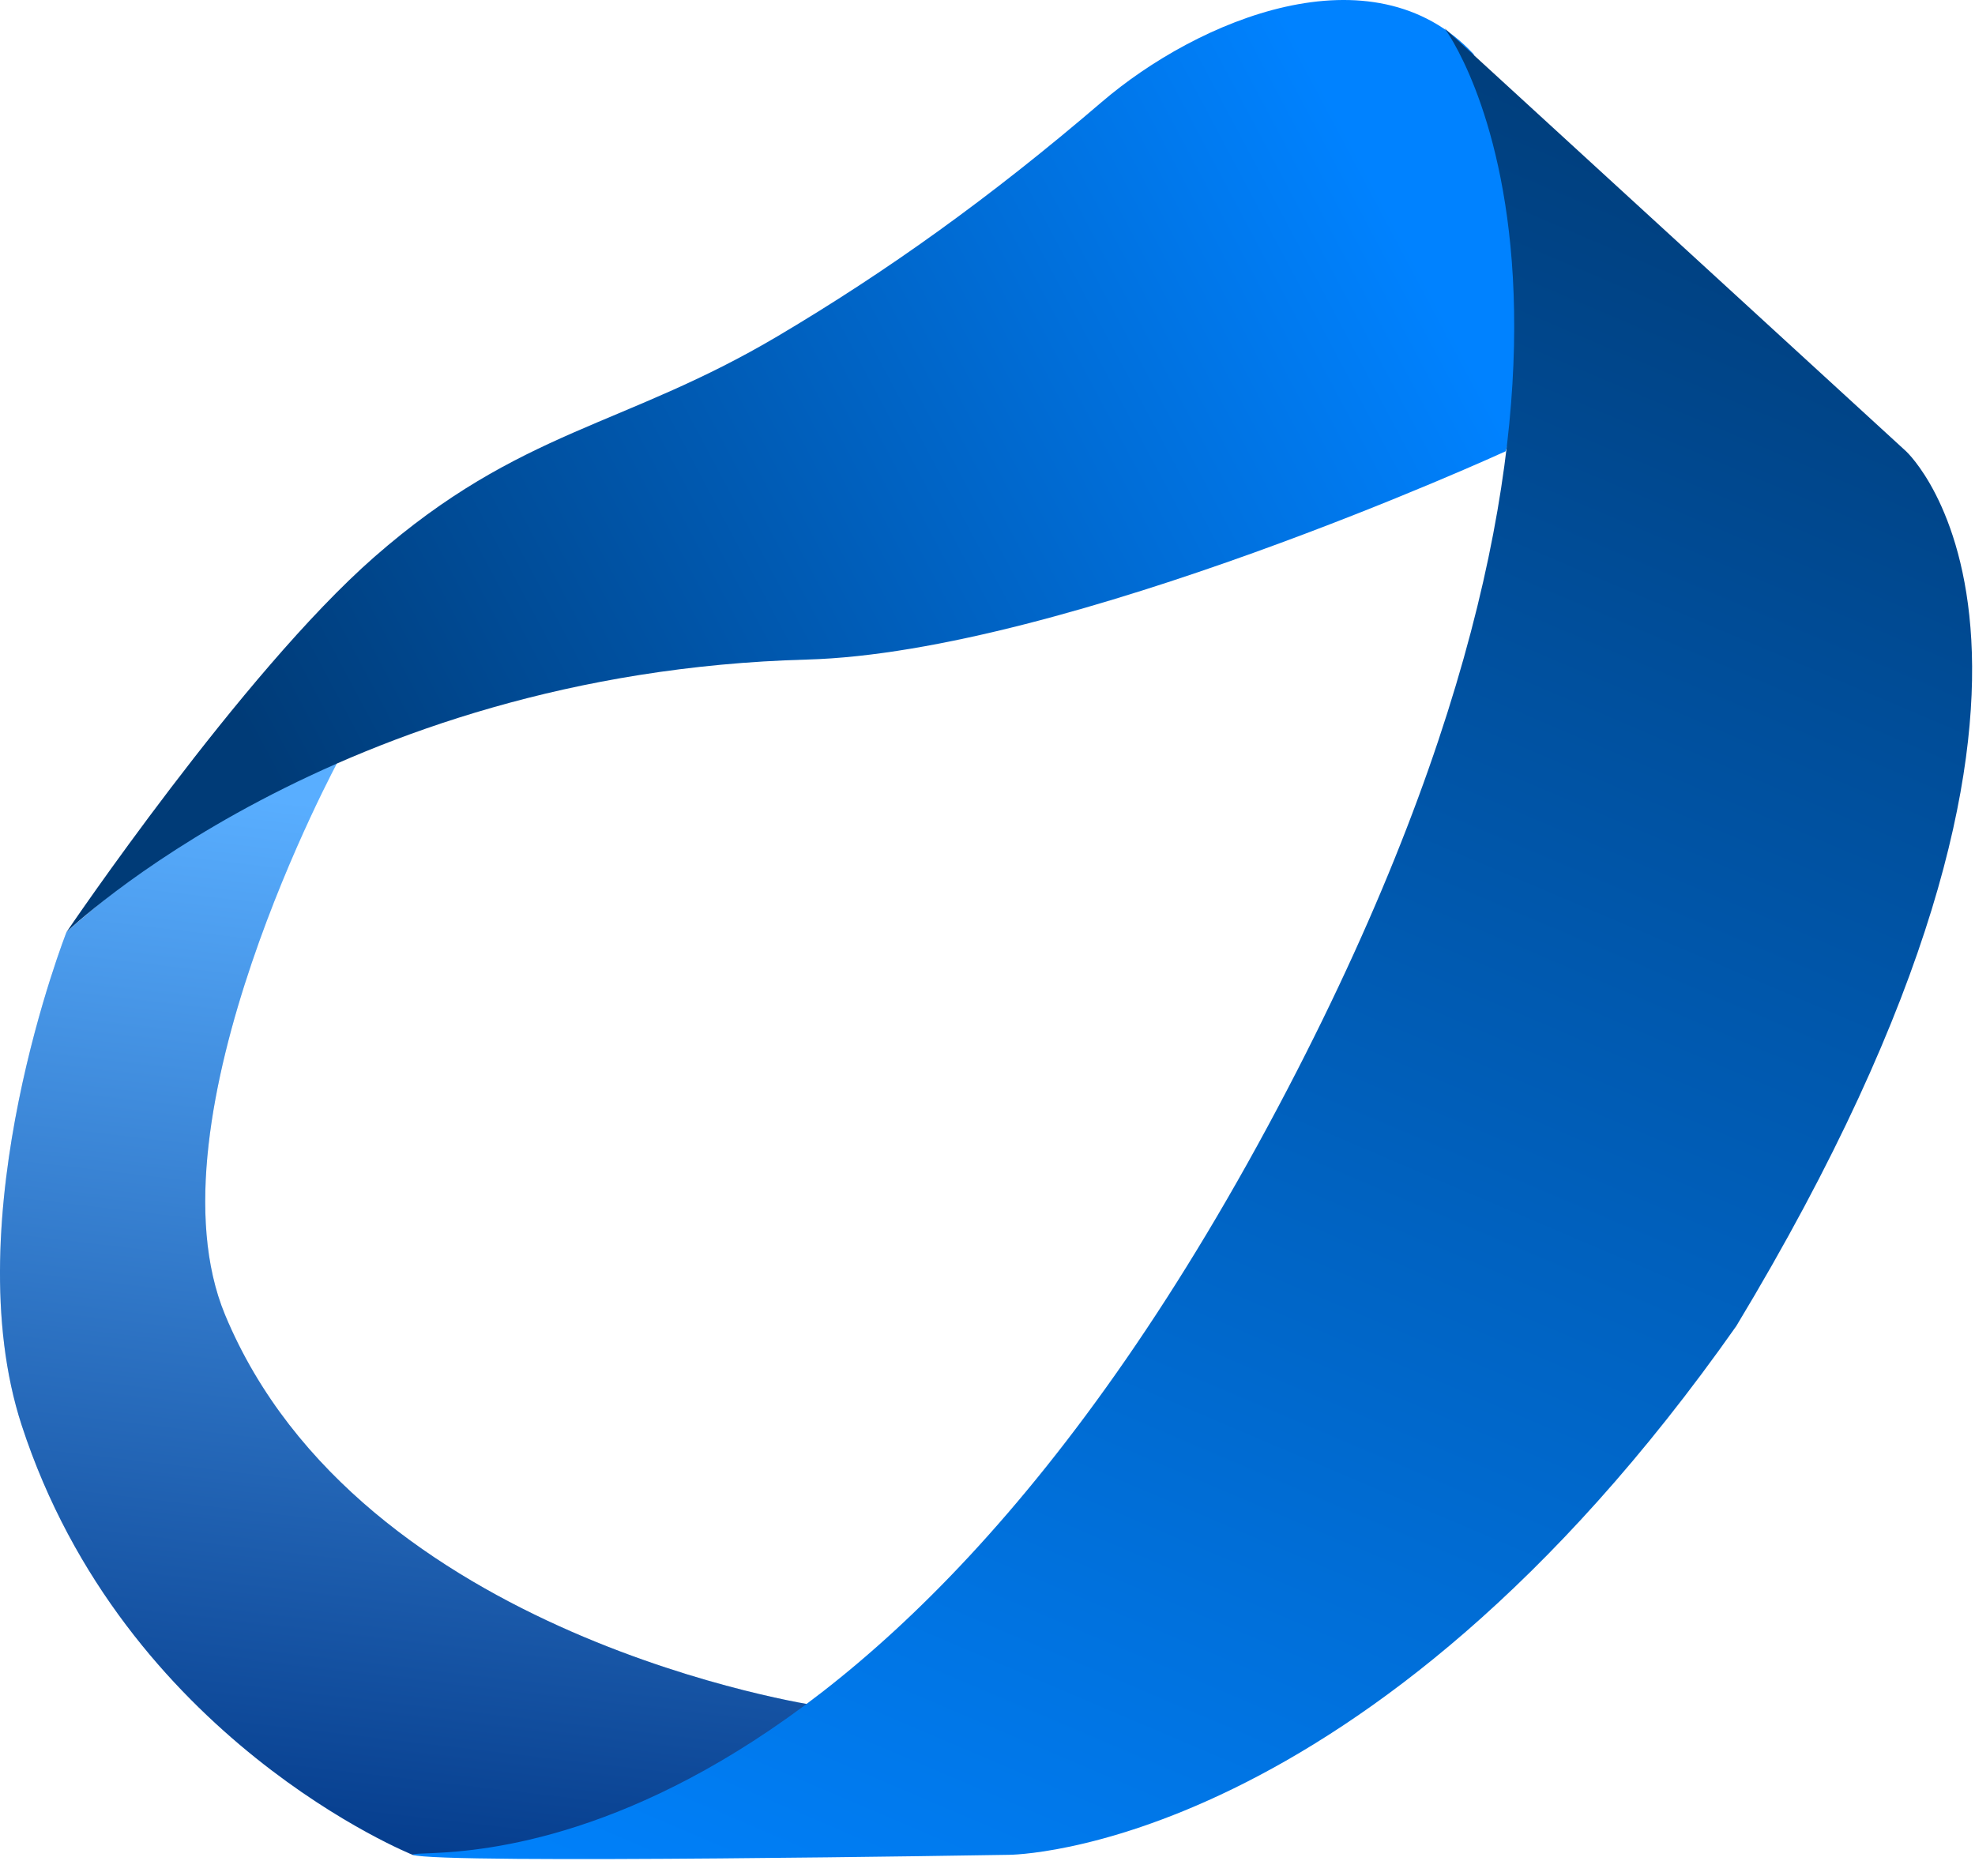
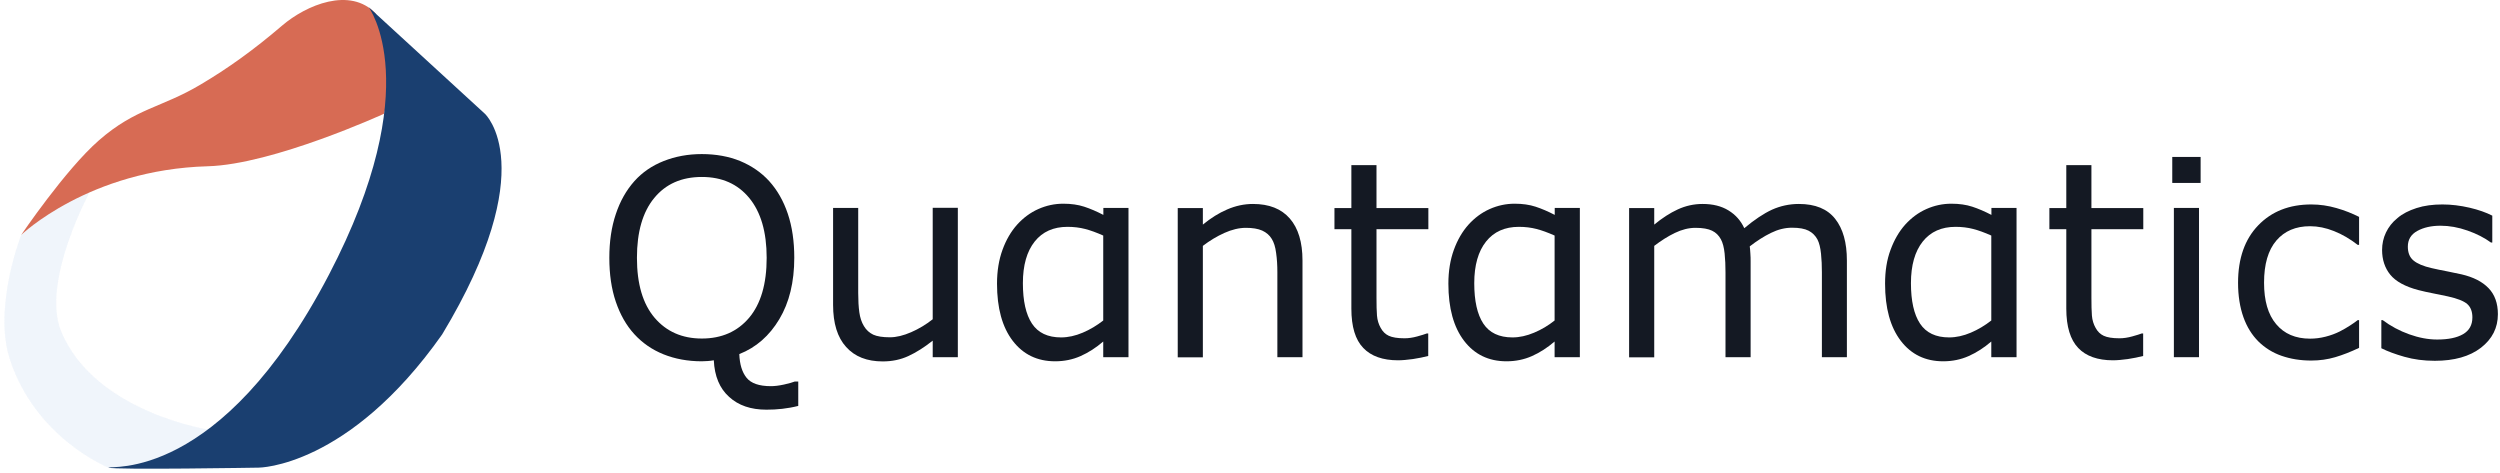
- <svg xmlns="http://www.w3.org/2000/svg" width="40" height="38" viewBox="0 0 40 38" fill="none">
-   <path d="M4.559 26.635C7.285 33.19 16.557 34.553 16.557 34.553C14.226 35.921 11.758 37.571 8.358 37.571C8.358 37.571 2.517 35.234 0.44 28.873C-0.934 24.667 1.348 18.878 1.348 18.878C1.348 18.878 2.672 17.696 3.679 17.037C4.825 16.287 6.879 15.357 6.879 15.357C6.879 15.357 2.905 22.656 4.559 26.635Z" fill="#CAE1F6" />
-   <path d="M4.559 26.635C7.285 33.19 16.557 34.553 16.557 34.553C14.226 35.921 11.758 37.571 8.358 37.571C8.358 37.571 2.517 35.234 0.44 28.873C-0.934 24.667 1.348 18.878 1.348 18.878C1.348 18.878 2.672 17.696 3.679 17.037C4.825 16.287 6.879 15.357 6.879 15.357C6.879 15.357 2.905 22.656 4.559 26.635Z" fill="url(#paint0_linear)" />
-   <path d="M7.58 11.283C4.899 13.632 1.349 18.877 1.349 18.877C1.349 18.877 6.801 13.62 16.342 13.36C21.597 13.217 30.492 9.142 30.492 9.142C31.598 5.88 31 4.157 29.843 1.093C27.796 -1.093 24.254 0.404 22.313 2.067C20.042 4.014 17.957 5.501 15.758 6.805C12.626 8.662 10.548 8.683 7.58 11.283Z" fill="url(#paint1_linear)" />
-   <path d="M20.431 37.571C20.431 37.571 8.892 37.765 8.358 37.571C8.438 37.376 17.339 38.804 26.078 22.058C34.004 6.87 29.258 0.574 29.258 0.574L38.605 9.142C38.605 9.142 43.272 13.425 35.165 26.861C27.636 37.571 20.431 37.571 20.431 37.571Z" fill="url(#paint2_linear)" />
-   <defs>
-     <linearGradient id="paint0_linear" x1="1.21301e-05" y1="15.517" x2="-2.607" y2="37.651" gradientUnits="userSpaceOnUse">
-       <stop stop-color="#59AEFF" />
-       <stop offset="1" stop-color="#003686" />
-     </linearGradient>
-     <linearGradient id="paint1_linear" x1="27.715" y1="3.43" x2="5.279" y2="15.357" gradientUnits="userSpaceOnUse">
-       <stop stop-color="#0082FF" />
-       <stop offset="1" stop-color="#003B77" />
-     </linearGradient>
-     <linearGradient id="paint2_linear" x1="29.338" y1="0.574" x2="12.462" y2="40.232" gradientUnits="userSpaceOnUse">
-       <stop stop-color="#003E7C" />
-       <stop offset="1" stop-color="#0083FF" />
-     </linearGradient>
-   </defs>
+ <svg xmlns="http://www.w3.org/2000/svg" viewBox="0 0 201 38">
+   <path d="M4.916 26.652C7.643 33.208 16.924 34.576 16.924 34.576C14.596 35.944 12.125 37.598 8.725 37.598C8.725 37.598 2.874 35.26 0.801 28.898C-0.577 24.692 1.71 18.892 1.71 18.892C1.71 18.892 3.037 17.707 4.038 17.054C5.182 16.308 7.244 15.369 7.244 15.369C7.244 15.369 3.262 22.67 4.916 26.652Z" fill="#EDF3FB" fill-opacity="0.5" />
+   <path d="M4.916 26.652C7.643 33.208 16.924 34.576 16.924 34.576C14.596 35.944 12.125 37.598 8.725 37.598C8.725 37.598 2.874 35.26 0.801 28.898C-0.577 24.692 1.71 18.892 1.71 18.892C1.71 18.892 3.037 17.707 4.038 17.054C5.182 16.308 7.244 15.369 7.244 15.369C7.244 15.369 3.262 22.67 4.916 26.652Z" fill="#EDF3FB" fill-opacity="0.5" />
+   <path d="M7.94 11.295C5.255 13.643 1.701 18.892 1.701 18.892C1.701 18.892 7.154 13.633 16.701 13.368C21.959 13.225 30.863 9.151 30.863 9.151C31.966 5.883 31.374 4.168 30.21 1.094C28.157 -1.091 24.614 0.4 22.674 2.064C20.397 4.014 18.314 5.505 16.119 6.802C12.984 8.671 10.911 8.691 7.94 11.295Z" fill="#D76B54" />
+   <path d="M20.794 37.598C20.794 37.598 9.246 37.792 8.715 37.598C8.797 37.404 17.7 38.834 26.451 22.078C34.385 6.874 29.637 0.573 29.637 0.573L38.99 9.151C38.99 9.151 43.656 13.439 35.549 26.887C28.003 37.598 20.794 37.598 20.794 37.598Z" fill="#1A3F70" />
+   <path d="M64.17 32.638C63.74 32.748 63.32 32.818 62.9 32.868C62.48 32.918 62.05 32.938 61.62 32.938C60.37 32.938 59.37 32.598 58.62 31.908C57.86 31.228 57.45 30.248 57.39 28.968C57.22 28.998 57.05 29.018 56.89 29.028C56.73 29.038 56.57 29.048 56.42 29.048C55.3 29.048 54.27 28.858 53.35 28.488C52.43 28.118 51.65 27.578 51 26.868C50.35 26.158 49.86 25.288 49.51 24.258C49.16 23.228 48.99 22.048 48.99 20.728C48.99 19.428 49.16 18.258 49.51 17.218C49.85 16.188 50.35 15.298 51.01 14.558C51.64 13.858 52.42 13.318 53.36 12.948C54.3 12.578 55.31 12.388 56.42 12.388C57.57 12.388 58.6 12.578 59.51 12.948C60.42 13.328 61.2 13.858 61.84 14.558C62.49 15.278 62.99 16.148 63.34 17.188C63.69 18.228 63.86 19.408 63.86 20.718C63.86 22.678 63.46 24.318 62.66 25.658C61.86 26.998 60.79 27.938 59.44 28.468C59.47 29.288 59.66 29.918 60.02 30.368C60.38 30.818 61.03 31.048 61.98 31.048C62.27 31.048 62.62 31.008 63.03 30.918C63.43 30.828 63.72 30.748 63.89 30.678H64.18V32.638H64.17ZM61.64 20.728C61.64 18.648 61.17 17.048 60.24 15.918C59.31 14.788 58.04 14.228 56.43 14.228C54.8 14.228 53.53 14.788 52.6 15.918C51.67 17.048 51.21 18.648 51.21 20.728C51.21 22.828 51.68 24.428 52.63 25.548C53.58 26.658 54.84 27.218 56.43 27.218C58.02 27.218 59.29 26.658 60.23 25.548C61.17 24.428 61.64 22.828 61.64 20.728Z" fill="#141923" />
+   <path d="M77.01 28.718H74.99V27.388C74.31 27.928 73.66 28.338 73.03 28.628C72.4 28.918 71.72 29.058 70.97 29.058C69.71 29.058 68.73 28.678 68.03 27.898C67.33 27.128 66.98 25.998 66.98 24.508V16.718H69V23.548C69 24.158 69.03 24.678 69.09 25.108C69.15 25.538 69.27 25.908 69.46 26.218C69.65 26.538 69.9 26.758 70.21 26.908C70.52 27.048 70.97 27.118 71.55 27.118C72.07 27.118 72.64 26.978 73.26 26.708C73.88 26.438 74.46 26.088 74.99 25.668V16.708H77.01V28.718Z" fill="#141923" />
+   <path d="M88.7 28.718V27.458C88.12 27.958 87.51 28.348 86.88 28.628C86.25 28.908 85.57 29.048 84.83 29.048C83.4 29.048 82.26 28.498 81.42 27.398C80.58 26.298 80.16 24.768 80.16 22.808C80.16 21.788 80.31 20.888 80.6 20.088C80.89 19.288 81.28 18.618 81.78 18.058C82.27 17.518 82.83 17.098 83.48 16.808C84.13 16.518 84.8 16.378 85.49 16.378C86.12 16.378 86.68 16.458 87.17 16.618C87.66 16.778 88.17 16.998 88.71 17.278V16.718H90.73V28.718H88.7ZM88.7 25.768V18.938C88.16 18.698 87.67 18.518 87.24 18.408C86.81 18.298 86.34 18.238 85.83 18.238C84.7 18.238 83.82 18.628 83.19 19.418C82.56 20.208 82.24 21.328 82.24 22.768C82.24 24.188 82.48 25.278 82.97 26.018C83.46 26.758 84.24 27.128 85.31 27.128C85.88 27.128 86.46 26.998 87.05 26.748C87.64 26.498 88.19 26.168 88.7 25.768Z" fill="#141923" />
+   <path d="M104.72 28.718H102.7V21.888C102.7 21.338 102.67 20.818 102.6 20.338C102.54 19.858 102.42 19.478 102.25 19.208C102.07 18.908 101.81 18.688 101.48 18.538C101.14 18.388 100.71 18.318 100.17 18.318C99.62 18.318 99.04 18.458 98.44 18.728C97.84 18.998 97.26 19.348 96.71 19.768V28.728H94.69V16.728H96.71V18.058C97.34 17.538 97.99 17.128 98.67 16.838C99.34 16.548 100.03 16.398 100.74 16.398C102.04 16.398 103.02 16.788 103.7 17.568C104.38 18.348 104.72 19.478 104.72 20.938V28.718Z" fill="#141923" />
+   <path d="M114.84 28.618C114.46 28.718 114.05 28.798 113.6 28.868C113.15 28.928 112.75 28.968 112.4 28.968C111.18 28.968 110.24 28.638 109.61 27.978C108.97 27.318 108.65 26.268 108.65 24.808V18.428H107.29V16.728H108.65V13.278H110.67V16.728H114.84V18.428H110.67V23.898C110.67 24.528 110.68 25.018 110.71 25.378C110.74 25.738 110.84 26.068 111.01 26.368C111.17 26.658 111.38 26.868 111.66 26.998C111.94 27.128 112.36 27.198 112.92 27.198C113.25 27.198 113.59 27.148 113.95 27.048C114.31 26.948 114.57 26.868 114.72 26.808H114.83V28.618H114.84Z" fill="#141923" />
+   <path d="M124.99 28.718V27.458C124.41 27.958 123.8 28.348 123.17 28.628C122.54 28.908 121.86 29.048 121.12 29.048C119.69 29.048 118.55 28.498 117.71 27.398C116.87 26.298 116.45 24.768 116.45 22.808C116.45 21.788 116.6 20.888 116.89 20.088C117.18 19.288 117.57 18.618 118.07 18.058C118.56 17.518 119.12 17.098 119.77 16.808C120.42 16.518 121.09 16.378 121.78 16.378C122.41 16.378 122.97 16.458 123.46 16.618C123.95 16.778 124.46 16.998 125 17.278V16.718H127.02V28.718H124.99ZM124.99 25.768V18.938C124.45 18.698 123.96 18.518 123.53 18.408C123.1 18.298 122.63 18.238 122.12 18.238C120.99 18.238 120.11 18.628 119.48 19.418C118.85 20.208 118.53 21.328 118.53 22.768C118.53 24.188 118.77 25.278 119.26 26.018C119.75 26.758 120.53 27.128 121.6 27.128C122.17 27.128 122.75 26.998 123.34 26.748C123.94 26.498 124.49 26.168 124.99 25.768Z" fill="#141923" />
+   <path d="M148.5 28.718H146.48V21.888C146.48 21.368 146.46 20.878 146.41 20.398C146.36 19.918 146.27 19.538 146.12 19.248C145.95 18.938 145.72 18.708 145.41 18.548C145.1 18.388 144.66 18.308 144.08 18.308C143.51 18.308 142.95 18.448 142.38 18.728C141.81 19.008 141.25 19.368 140.68 19.808C140.7 19.978 140.72 20.168 140.73 20.388C140.75 20.608 140.75 20.818 140.75 21.038V28.718H138.73V21.888C138.73 21.358 138.71 20.858 138.66 20.378C138.61 19.898 138.51 19.518 138.36 19.238C138.19 18.928 137.96 18.698 137.65 18.548C137.34 18.398 136.9 18.318 136.32 18.318C135.77 18.318 135.22 18.458 134.66 18.728C134.1 18.998 133.55 19.348 133 19.768V28.728H130.98V16.728H133V18.058C133.63 17.538 134.26 17.128 134.89 16.838C135.52 16.548 136.18 16.398 136.89 16.398C137.71 16.398 138.4 16.568 138.97 16.918C139.54 17.268 139.96 17.738 140.24 18.348C141.06 17.658 141.8 17.168 142.47 16.858C143.14 16.558 143.86 16.398 144.63 16.398C145.95 16.398 146.92 16.798 147.55 17.598C148.18 18.398 148.49 19.508 148.49 20.948V28.718H148.5Z" fill="#141923" />
+   <path d="M160.1 28.718V27.458C159.52 27.958 158.91 28.348 158.28 28.628C157.65 28.908 156.97 29.048 156.23 29.048C154.8 29.048 153.66 28.498 152.82 27.398C151.98 26.298 151.56 24.768 151.56 22.808C151.56 21.788 151.7 20.888 152 20.088C152.29 19.298 152.68 18.618 153.18 18.058C153.67 17.518 154.23 17.098 154.88 16.808C155.53 16.518 156.2 16.378 156.89 16.378C157.52 16.378 158.08 16.458 158.57 16.618C159.06 16.778 159.57 16.998 160.11 17.278V16.718H162.13V28.718H160.1ZM160.1 25.768V18.938C159.56 18.698 159.07 18.518 158.64 18.408C158.21 18.298 157.74 18.238 157.23 18.238C156.1 18.238 155.22 18.628 154.59 19.418C153.96 20.208 153.64 21.328 153.64 22.768C153.64 24.188 153.88 25.278 154.37 26.018C154.86 26.758 155.64 27.128 156.71 27.128C157.28 27.128 157.86 26.998 158.45 26.748C159.04 26.498 159.59 26.168 160.1 25.768Z" fill="#141923" />
+   <path d="M172.32 28.618C171.94 28.718 171.53 28.798 171.08 28.868C170.63 28.928 170.23 28.968 169.88 28.968C168.66 28.968 167.72 28.638 167.09 27.978C166.46 27.318 166.13 26.268 166.13 24.808V18.428H164.77V16.728H166.13V13.278H168.15V16.728H172.32V18.428H168.15V23.898C168.15 24.528 168.16 25.018 168.19 25.378C168.22 25.738 168.32 26.068 168.49 26.368C168.65 26.658 168.86 26.868 169.14 26.998C169.42 27.128 169.84 27.198 170.4 27.198C170.73 27.198 171.07 27.148 171.43 27.048C171.79 26.948 172.05 26.868 172.2 26.808H172.31V28.618H172.32Z" fill="#141923" />
+   <path d="M176.93 14.708H174.65V12.618H176.93V14.708ZM176.8 28.718H174.78V16.718H176.8V28.718Z" fill="#141923" />
+   <path d="M189.67 27.968C189 28.288 188.36 28.538 187.75 28.718C187.14 28.898 186.5 28.988 185.82 28.988C184.95 28.988 184.16 28.858 183.44 28.608C182.72 28.358 182.1 27.968 181.58 27.458C181.06 26.938 180.65 26.288 180.37 25.498C180.09 24.708 179.94 23.788 179.94 22.738C179.94 20.778 180.48 19.238 181.56 18.118C182.64 16.998 184.06 16.438 185.83 16.438C186.52 16.438 187.19 16.538 187.85 16.728C188.51 16.918 189.12 17.158 189.67 17.438V19.688H189.56C188.94 19.208 188.31 18.838 187.65 18.578C187 18.318 186.36 18.188 185.73 18.188C184.58 18.188 183.68 18.568 183.02 19.338C182.36 20.108 182.03 21.238 182.03 22.728C182.03 24.178 182.35 25.288 183 26.058C183.65 26.838 184.56 27.228 185.73 27.228C186.14 27.228 186.55 27.178 186.98 27.068C187.41 26.958 187.78 26.818 188.12 26.648C188.41 26.498 188.69 26.338 188.95 26.168C189.21 25.998 189.41 25.858 189.56 25.738H189.67V27.968Z" fill="#141923" />
+   <path d="M200.83 25.258C200.83 26.358 200.38 27.248 199.47 27.958C198.56 28.658 197.33 29.008 195.76 29.008C194.87 29.008 194.06 28.898 193.32 28.688C192.58 28.478 191.96 28.248 191.46 27.998V25.738H191.57C192.21 26.218 192.92 26.598 193.7 26.878C194.48 27.158 195.23 27.298 195.95 27.298C196.84 27.298 197.53 27.158 198.03 26.868C198.53 26.578 198.78 26.128 198.78 25.518C198.78 25.048 198.64 24.688 198.37 24.448C198.1 24.208 197.58 23.998 196.8 23.828C196.51 23.768 196.14 23.688 195.68 23.598C195.22 23.508 194.8 23.418 194.42 23.318C193.37 23.038 192.62 22.628 192.18 22.088C191.74 21.548 191.52 20.878 191.52 20.098C191.52 19.608 191.62 19.138 191.83 18.698C192.04 18.258 192.34 17.868 192.76 17.528C193.16 17.188 193.67 16.928 194.29 16.728C194.91 16.528 195.6 16.438 196.37 16.438C197.09 16.438 197.81 16.528 198.55 16.698C199.28 16.868 199.89 17.088 200.38 17.338V19.498H200.27C199.75 19.118 199.13 18.798 198.39 18.538C197.65 18.278 196.93 18.148 196.22 18.148C195.48 18.148 194.86 18.288 194.35 18.568C193.84 18.848 193.59 19.268 193.59 19.828C193.59 20.318 193.74 20.698 194.05 20.948C194.35 21.198 194.84 21.408 195.51 21.558C195.88 21.648 196.3 21.728 196.76 21.818C197.22 21.908 197.61 21.988 197.91 22.058C198.85 22.278 199.57 22.638 200.08 23.168C200.58 23.688 200.83 24.388 200.83 25.258Z" fill="#141923" />
</svg>
